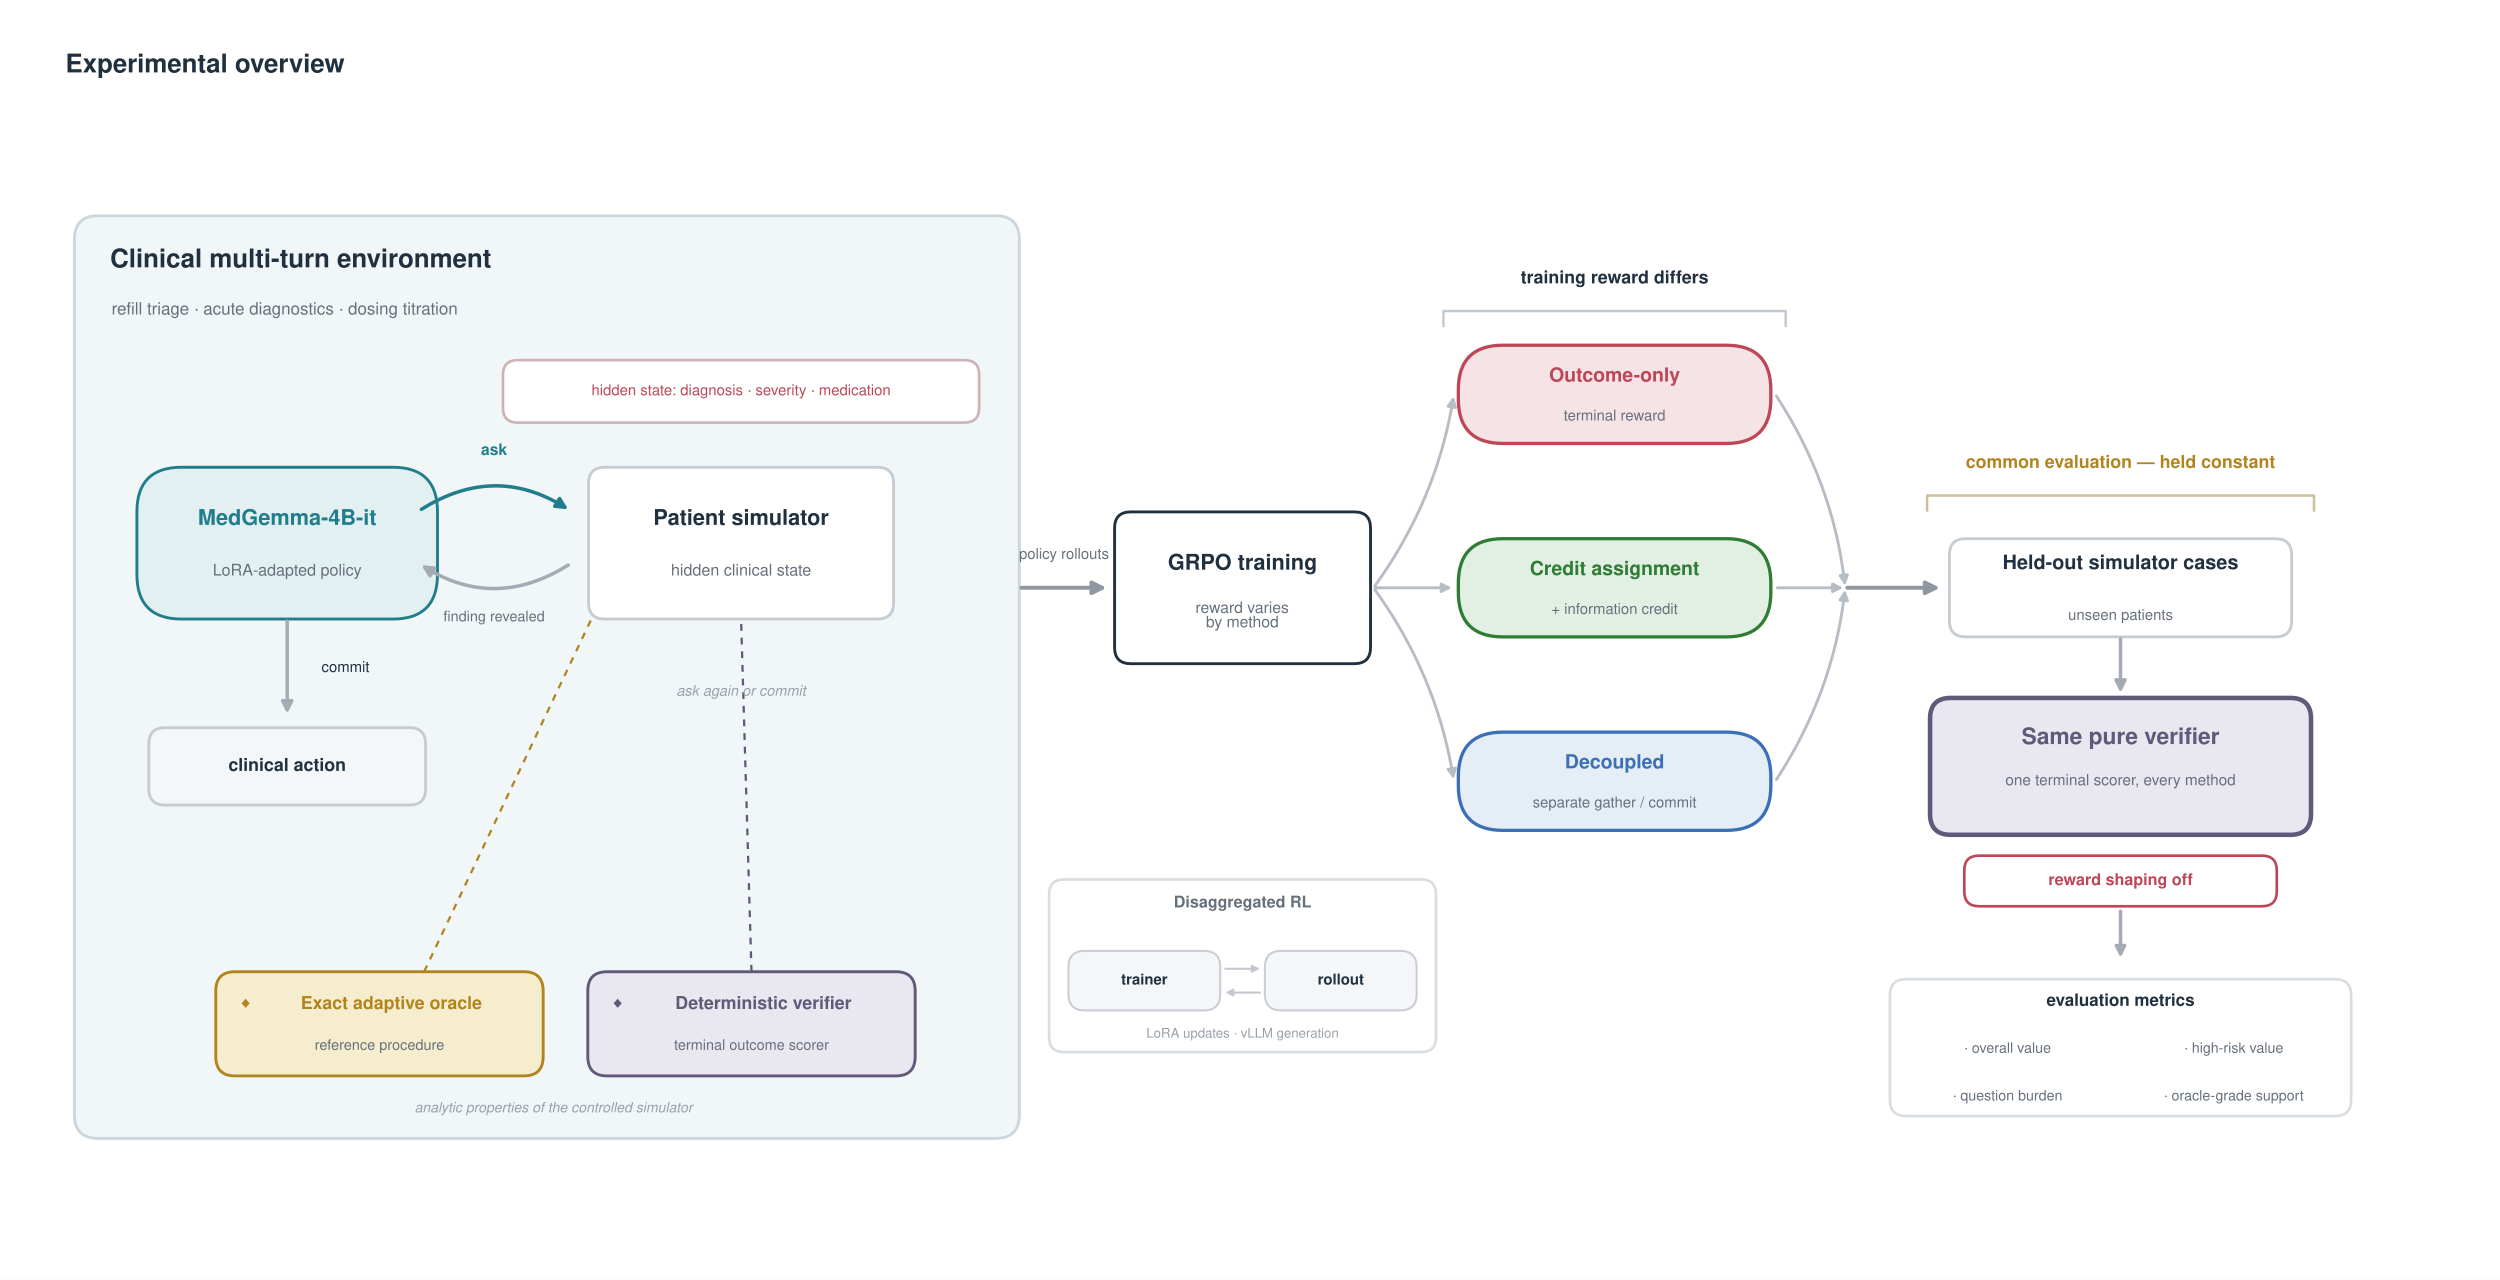
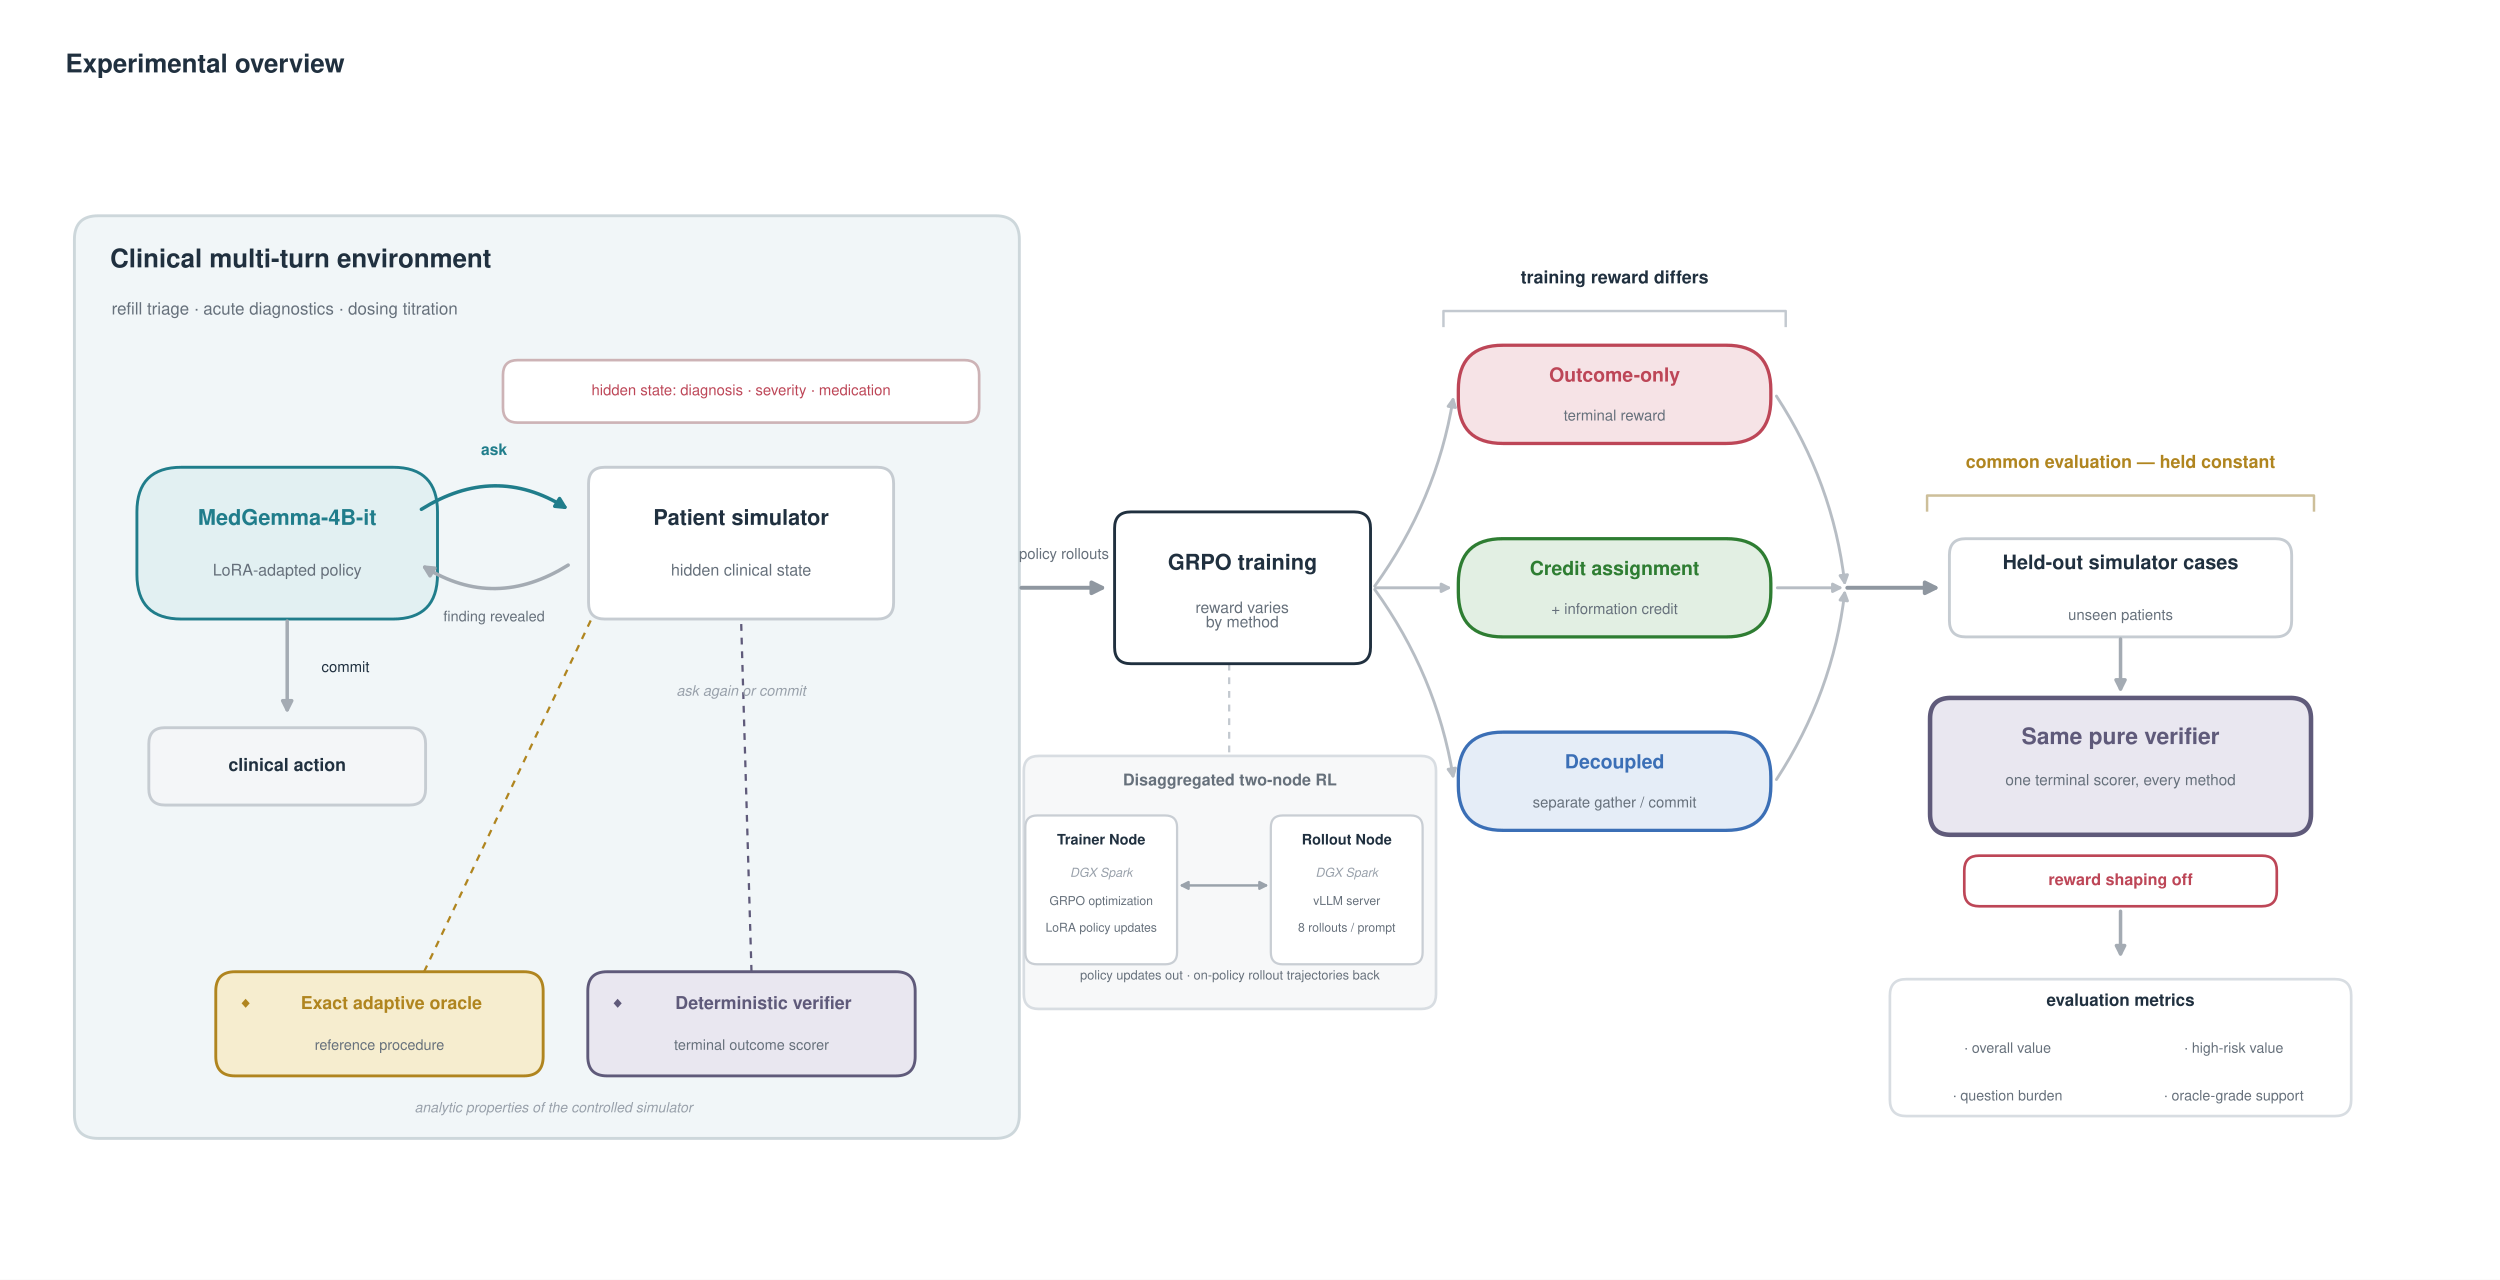
<svg xmlns="http://www.w3.org/2000/svg" width="1209.6pt" height="619.2pt" viewBox="0 0 1209.6 619.2" version="1.1">
  <defs>
    <style type="text/css">*{stroke-linejoin: round; stroke-linecap: butt}</style>
  </defs>
  <g id="figure_1">
    <g id="patch_1">
      <path d="M -0 619.2  L 1209.6 619.2  L 1209.6 -0  L -0 -0  z " style="fill: #ffffff" />
    </g>
    <g id="axes_1">
      <g id="patch_2">
-         <path d="M 47.52 550.8  L 481.68 550.8  Q 493.2 550.8 493.2 539.28  L 493.2 115.92  Q 493.2 104.4 481.68 104.4  L 47.52 104.4  Q 36 104.4 36 115.92  L 36 539.28  Q 36 550.8 47.52 550.8  z " clip-path="url(#pc1e012cd92)" style="fill: #f1f6f8; stroke: #cdd7db; stroke-width: 1.4; stroke-linejoin: miter" />
+         <path d="M 47.52 550.8  L 481.68 550.8  Q 493.2 550.8 493.2 539.28  L 493.2 115.92  Q 493.2 104.4 481.68 104.4  L 47.52 104.4  Q 36 104.4 36 115.92  L 36 539.28  Q 36 550.8 47.52 550.8  z " clip-path="url(#pa4eb80f493)" style="fill: #f1f6f8; stroke: #cdd7db; stroke-width: 1.4; stroke-linejoin: miter" />
      </g>
      <g id="line2d_1">
-         <path d="M 205.2 470.16  L 291.6 288  " clip-path="url(#pc1e012cd92)" style="fill: none; stroke-dasharray: 3.3,3.3; stroke-dashoffset: 0; stroke: #b0851f; stroke-width: 1.1" />
+         <path d="M 205.2 470.16  L 291.6 288  " clip-path="url(#pa4eb80f493)" style="fill: none; stroke-dasharray: 3.3,3.3; stroke-dashoffset: 0; stroke: #b0851f; stroke-width: 1.1" />
      </g>
      <g id="line2d_2">
-         <path d="M 363.6 470.16  L 358.56 299.52  " clip-path="url(#pc1e012cd92)" style="fill: none; stroke-dasharray: 3.3,3.3; stroke-dashoffset: 0; stroke: #5f5a7a; stroke-width: 1.1" />
+         <path d="M 363.6 470.16  L 358.56 299.52  " clip-path="url(#pa4eb80f493)" style="fill: none; stroke-dasharray: 3.3,3.3; stroke-dashoffset: 0; stroke: #5f5a7a; stroke-width: 1.1" />
+       </g>
+       <g id="line2d_3">
+         <path d="M 594.72 321.12  L 594.72 365.76  " clip-path="url(#pa4eb80f493)" style="fill: none; stroke-dasharray: 3.3,3.3; stroke-dashoffset: 0; stroke: #c3c9d0; stroke-width: 1.1" />
      </g>
      <g id="patch_3">
-         <path d="M 514.8 509.04  L 687.6 509.04  Q 694.8 509.04 694.8 501.84  L 694.8 432.72  Q 694.8 425.52 687.6 425.52  L 514.8 425.52  Q 507.6 425.52 507.6 432.72  L 507.6 501.84  Q 507.6 509.04 514.8 509.04  z " clip-path="url(#pc1e012cd92)" style="fill: #ffffff; stroke: #d8dde2; stroke-width: 1.3; stroke-linejoin: miter" />
-       </g>
-       <g id="line2d_3">
-         <path d="M 698.4 157.68  L 698.4 150.48  L 864 150.48  L 864 157.68  " clip-path="url(#pc1e012cd92)" style="fill: none; stroke: #c3c9d0; stroke-width: 1.2; stroke-linecap: square" />
+         <path d="M 502.56 488.16  L 687.6 488.16  Q 694.8 488.16 694.8 480.96  L 694.8 372.96  Q 694.8 365.76 687.6 365.76  L 502.56 365.76  Q 495.36 365.76 495.36 372.96  L 495.36 480.96  Q 495.36 488.16 502.56 488.16  z " clip-path="url(#pa4eb80f493)" style="fill: #f7f8f9; stroke: #d8dde2; stroke-width: 1.3; stroke-linejoin: miter" />
      </g>
      <g id="line2d_4">
-         <path d="M 932.4 246.96  L 932.4 239.76  L 1119.6 239.76  L 1119.6 246.96  " clip-path="url(#pc1e012cd92)" style="fill: none; stroke: #cdbf9a; stroke-width: 1.2; stroke-linecap: square" />
+         <path d="M 698.4 157.68  L 698.4 150.48  L 864 150.48  L 864 157.68  " clip-path="url(#pa4eb80f493)" style="fill: none; stroke: #c3c9d0; stroke-width: 1.2; stroke-linecap: square" />
+       </g>
+       <g id="line2d_5">
+         <path d="M 932.4 246.96  L 932.4 239.76  L 1119.6 239.76  L 1119.6 246.96  " clip-path="url(#pa4eb80f493)" style="fill: none; stroke: #cdbf9a; stroke-width: 1.2; stroke-linecap: square" />
      </g>
      <g id="patch_4">
-         <path d="M 250.56 204.48  L 466.56 204.48  Q 473.76 204.48 473.76 197.28  L 473.76 181.44  Q 473.76 174.24 466.56 174.24  L 250.56 174.24  Q 243.36 174.24 243.36 181.44  L 243.36 197.28  Q 243.36 204.48 250.56 204.48  z " clip-path="url(#pc1e012cd92)" style="fill: #ffffff; stroke: #cdb3b6; stroke-width: 1.3; stroke-linejoin: miter" />
+         <path d="M 250.56 204.48  L 466.56 204.48  Q 473.76 204.48 473.76 197.28  L 473.76 181.44  Q 473.76 174.24 466.56 174.24  L 250.56 174.24  Q 243.36 174.24 243.36 181.44  L 243.36 197.28  Q 243.36 204.48 250.56 204.48  z " clip-path="url(#pa4eb80f493)" style="fill: #ffffff; stroke: #cdb3b6; stroke-width: 1.3; stroke-linejoin: miter" />
      </g>
      <g id="patch_5">
-         <path d="M 922.32 540  L 1129.68 540  Q 1137.6 540 1137.6 532.08  L 1137.6 481.68  Q 1137.6 473.76 1129.68 473.76  L 922.32 473.76  Q 914.4 473.76 914.4 481.68  L 914.4 532.08  Q 914.4 540 922.32 540  z " clip-path="url(#pc1e012cd92)" style="fill: #ffffff; stroke: #d8dde2; stroke-width: 1.3; stroke-linejoin: miter" />
+         <path d="M 501.84 466.56  L 563.76 466.56  Q 569.52 466.56 569.52 460.8  L 569.52 400.32  Q 569.52 394.56 563.76 394.56  L 501.84 394.56  Q 496.08 394.56 496.08 400.32  L 496.08 460.8  Q 496.08 466.56 501.84 466.56  z " clip-path="url(#pa4eb80f493)" style="fill: #ffffff; stroke: #c9ced4; stroke-width: 1.1; stroke-linejoin: miter" />
      </g>
      <g id="patch_6">
-         <path d="M 87.84 299.52  L 190.08 299.52  Q 211.68 299.52 211.68 277.92  L 211.68 247.68  Q 211.68 226.08 190.08 226.08  L 87.84 226.08  Q 66.24 226.08 66.24 247.68  L 66.24 277.92  Q 66.24 299.52 87.84 299.52  z " clip-path="url(#pc1e012cd92)" style="fill: #e2f0f2; stroke: #207d8b; stroke-width: 1.4; stroke-linejoin: miter" />
+         <path d="M 620.64 466.56  L 682.56 466.56  Q 688.32 466.56 688.32 460.8  L 688.32 400.32  Q 688.32 394.56 682.56 394.56  L 620.64 394.56  Q 614.88 394.56 614.88 400.32  L 614.88 460.8  Q 614.88 466.56 620.64 466.56  z " clip-path="url(#pa4eb80f493)" style="fill: #ffffff; stroke: #c9ced4; stroke-width: 1.1; stroke-linejoin: miter" />
      </g>
      <g id="patch_7">
-         <path d="M 292.68 299.52  L 424.44 299.52  Q 432.36 299.52 432.36 291.6  L 432.36 234  Q 432.36 226.08 424.44 226.08  L 292.68 226.08  Q 284.76 226.08 284.76 234  L 284.76 291.6  Q 284.76 299.52 292.68 299.52  z " clip-path="url(#pc1e012cd92)" style="fill: #ffffff; stroke: #c6ccd2; stroke-width: 1.4; stroke-linejoin: miter" />
+         <path d="M 922.32 540  L 1129.68 540  Q 1137.6 540 1137.6 532.08  L 1137.6 481.68  Q 1137.6 473.76 1129.68 473.76  L 922.32 473.76  Q 914.4 473.76 914.4 481.68  L 914.4 532.08  Q 914.4 540 922.32 540  z " clip-path="url(#pa4eb80f493)" style="fill: #ffffff; stroke: #d8dde2; stroke-width: 1.3; stroke-linejoin: miter" />
      </g>
      <g id="patch_8">
-         <path d="M 79.92 389.52  L 198 389.52  Q 205.92 389.52 205.92 381.6  L 205.92 360  Q 205.92 352.08 198 352.08  L 79.92 352.08  Q 72 352.08 72 360  L 72 381.6  Q 72 389.52 79.92 389.52  z " clip-path="url(#pc1e012cd92)" style="fill: #f4f6f8; stroke: #c6ccd2; stroke-width: 1.4; stroke-linejoin: miter" />
+         <path d="M 87.84 299.52  L 190.08 299.52  Q 211.68 299.52 211.68 277.92  L 211.68 247.68  Q 211.68 226.08 190.08 226.08  L 87.84 226.08  Q 66.24 226.08 66.24 247.68  L 66.24 277.92  Q 66.24 299.52 87.84 299.52  z " clip-path="url(#pa4eb80f493)" style="fill: #e2f0f2; stroke: #207d8b; stroke-width: 1.4; stroke-linejoin: miter" />
      </g>
      <g id="patch_9">
-         <path d="M 547.2 321.12  L 655.2 321.12  Q 663.12 321.12 663.12 313.2  L 663.12 255.6  Q 663.12 247.68 655.2 247.68  L 547.2 247.68  Q 539.28 247.68 539.28 255.6  L 539.28 313.2  Q 539.28 321.12 547.2 321.12  z " clip-path="url(#pc1e012cd92)" style="fill: #ffffff; stroke: #20303f; stroke-width: 1.4; stroke-linejoin: miter" />
+         <path d="M 292.68 299.52  L 424.44 299.52  Q 432.36 299.52 432.36 291.6  L 432.36 234  Q 432.36 226.08 424.44 226.08  L 292.68 226.08  Q 284.76 226.08 284.76 234  L 284.76 291.6  Q 284.76 299.52 292.68 299.52  z " clip-path="url(#pa4eb80f493)" style="fill: #ffffff; stroke: #c6ccd2; stroke-width: 1.4; stroke-linejoin: miter" />
      </g>
      <g id="patch_10">
-         <path d="M 951.12 308.16  L 1100.88 308.16  Q 1108.8 308.16 1108.8 300.24  L 1108.8 268.56  Q 1108.8 260.64 1100.88 260.64  L 951.12 260.64  Q 943.2 260.64 943.2 268.56  L 943.2 300.24  Q 943.2 308.16 951.12 308.16  z " clip-path="url(#pc1e012cd92)" style="fill: #ffffff; stroke: #c6ccd2; stroke-width: 1.4; stroke-linejoin: miter" />
+         <path d="M 79.92 389.52  L 198 389.52  Q 205.92 389.52 205.92 381.6  L 205.92 360  Q 205.92 352.08 198 352.08  L 79.92 352.08  Q 72 352.08 72 360  L 72 381.6  Q 72 389.52 79.92 389.52  z " clip-path="url(#pa4eb80f493)" style="fill: #f4f6f8; stroke: #c6ccd2; stroke-width: 1.4; stroke-linejoin: miter" />
      </g>
      <g id="patch_11">
-         <path d="M 524.88 488.88  L 582.48 488.88  Q 590.4 488.88 590.4 480.96  L 590.4 468  Q 590.4 460.08 582.48 460.08  L 524.88 460.08  Q 516.96 460.08 516.96 468  L 516.96 480.96  Q 516.96 488.88 524.88 488.88  z " clip-path="url(#pc1e012cd92)" style="fill: #f4f6f8; stroke: #c9ced4; stroke-linejoin: miter" />
+         <path d="M 547.2 321.12  L 655.2 321.12  Q 663.12 321.12 663.12 313.2  L 663.12 255.6  Q 663.12 247.68 655.2 247.68  L 547.2 247.68  Q 539.28 247.68 539.28 255.6  L 539.28 313.2  Q 539.28 321.12 547.2 321.12  z " clip-path="url(#pa4eb80f493)" style="fill: #ffffff; stroke: #20303f; stroke-width: 1.4; stroke-linejoin: miter" />
      </g>
      <g id="patch_12">
-         <path d="M 619.92 488.88  L 677.52 488.88  Q 685.44 488.88 685.44 480.96  L 685.44 468  Q 685.44 460.08 677.52 460.08  L 619.92 460.08  Q 612 460.08 612 468  L 612 480.96  Q 612 488.88 619.92 488.88  z " clip-path="url(#pc1e012cd92)" style="fill: #f4f6f8; stroke: #c9ced4; stroke-linejoin: miter" />
+         <path d="M 951.12 308.16  L 1100.88 308.16  Q 1108.8 308.16 1108.8 300.24  L 1108.8 268.56  Q 1108.8 260.64 1100.88 260.64  L 951.12 260.64  Q 943.2 260.64 943.2 268.56  L 943.2 300.24  Q 943.2 308.16 951.12 308.16  z " clip-path="url(#pa4eb80f493)" style="fill: #ffffff; stroke: #c6ccd2; stroke-width: 1.4; stroke-linejoin: miter" />
      </g>
      <g id="patch_13">
-         <path d="M 113.76 520.56  L 253.44 520.56  Q 262.8 520.56 262.8 511.2  L 262.8 479.52  Q 262.8 470.16 253.44 470.16  L 113.76 470.16  Q 104.4 470.16 104.4 479.52  L 104.4 511.2  Q 104.4 520.56 113.76 520.56  z " clip-path="url(#pc1e012cd92)" style="fill: #f6edcf; stroke: #b0851f; stroke-width: 1.4; stroke-linejoin: miter" />
+         <path d="M 113.76 520.56  L 253.44 520.56  Q 262.8 520.56 262.8 511.2  L 262.8 479.52  Q 262.8 470.16 253.44 470.16  L 113.76 470.16  Q 104.4 470.16 104.4 479.52  L 104.4 511.2  Q 104.4 520.56 113.76 520.56  z " clip-path="url(#pa4eb80f493)" style="fill: #f6edcf; stroke: #b0851f; stroke-width: 1.4; stroke-linejoin: miter" />
      </g>
      <g id="patch_14">
-         <path d="M 293.76 520.56  L 433.44 520.56  Q 442.8 520.56 442.8 511.2  L 442.8 479.52  Q 442.8 470.16 433.44 470.16  L 293.76 470.16  Q 284.4 470.16 284.4 479.52  L 284.4 511.2  Q 284.4 520.56 293.76 520.56  z " clip-path="url(#pc1e012cd92)" style="fill: #e9e7f0; stroke: #5f5a7a; stroke-width: 1.4; stroke-linejoin: miter" />
+         <path d="M 293.76 520.56  L 433.44 520.56  Q 442.8 520.56 442.8 511.2  L 442.8 479.52  Q 442.8 470.16 433.44 470.16  L 293.76 470.16  Q 284.4 470.16 284.4 479.52  L 284.4 511.2  Q 284.4 520.56 293.76 520.56  z " clip-path="url(#pa4eb80f493)" style="fill: #e9e7f0; stroke: #5f5a7a; stroke-width: 1.4; stroke-linejoin: miter" />
      </g>
      <g id="patch_15">
-         <path d="M 727.2 214.56  L 835.2 214.56  Q 856.8 214.56 856.8 192.96  L 856.8 188.64  Q 856.8 167.04 835.2 167.04  L 727.2 167.04  Q 705.6 167.04 705.6 188.64  L 705.6 192.96  Q 705.6 214.56 727.2 214.56  z " clip-path="url(#pc1e012cd92)" style="fill: #f6e3e6; stroke: #bd4657; stroke-width: 1.6; stroke-linejoin: miter" />
+         <path d="M 727.2 214.56  L 835.2 214.56  Q 856.8 214.56 856.8 192.96  L 856.8 188.64  Q 856.8 167.04 835.2 167.04  L 727.2 167.04  Q 705.6 167.04 705.6 188.64  L 705.6 192.96  Q 705.6 214.56 727.2 214.56  z " clip-path="url(#pa4eb80f493)" style="fill: #f6e3e6; stroke: #bd4657; stroke-width: 1.6; stroke-linejoin: miter" />
      </g>
      <g id="patch_16">
-         <path d="M 727.2 308.16  L 835.2 308.16  Q 856.8 308.16 856.8 286.56  L 856.8 282.24  Q 856.8 260.64 835.2 260.64  L 727.2 260.64  Q 705.6 260.64 705.6 282.24  L 705.6 286.56  Q 705.6 308.16 727.2 308.16  z " clip-path="url(#pc1e012cd92)" style="fill: #e2efe3; stroke: #2e7d32; stroke-width: 1.6; stroke-linejoin: miter" />
+         <path d="M 727.2 308.16  L 835.2 308.16  Q 856.8 308.16 856.8 286.56  L 856.8 282.24  Q 856.8 260.64 835.2 260.64  L 727.2 260.64  Q 705.6 260.64 705.6 282.24  L 705.6 286.56  Q 705.6 308.16 727.2 308.16  z " clip-path="url(#pa4eb80f493)" style="fill: #e2efe3; stroke: #2e7d32; stroke-width: 1.6; stroke-linejoin: miter" />
      </g>
      <g id="patch_17">
-         <path d="M 727.2 401.76  L 835.2 401.76  Q 856.8 401.76 856.8 380.16  L 856.8 375.84  Q 856.8 354.24 835.2 354.24  L 727.2 354.24  Q 705.6 354.24 705.6 375.84  L 705.6 380.16  Q 705.6 401.76 727.2 401.76  z " clip-path="url(#pc1e012cd92)" style="fill: #e5edf7; stroke: #3b6fb6; stroke-width: 1.6; stroke-linejoin: miter" />
+         <path d="M 727.2 401.76  L 835.2 401.76  Q 856.8 401.76 856.8 380.16  L 856.8 375.84  Q 856.8 354.24 835.2 354.24  L 727.2 354.24  Q 705.6 354.24 705.6 375.84  L 705.6 380.16  Q 705.6 401.76 727.2 401.76  z " clip-path="url(#pa4eb80f493)" style="fill: #e5edf7; stroke: #3b6fb6; stroke-width: 1.6; stroke-linejoin: miter" />
      </g>
      <g id="patch_18">
-         <path d="M 943.92 403.92  L 1108.08 403.92  Q 1118.16 403.92 1118.16 393.84  L 1118.16 347.76  Q 1118.16 337.68 1108.08 337.68  L 943.92 337.68  Q 933.84 337.68 933.84 347.76  L 933.84 393.84  Q 933.84 403.92 943.92 403.92  z " clip-path="url(#pc1e012cd92)" style="fill: #e9e7f0; stroke: #5f5a7a; stroke-width: 2.2; stroke-linejoin: miter" />
+         <path d="M 943.92 403.92  L 1108.08 403.92  Q 1118.16 403.92 1118.16 393.84  L 1118.16 347.76  Q 1118.16 337.68 1108.08 337.68  L 943.92 337.68  Q 933.84 337.68 933.84 347.76  L 933.84 393.84  Q 933.84 403.92 943.92 403.92  z " clip-path="url(#pa4eb80f493)" style="fill: #e9e7f0; stroke: #5f5a7a; stroke-width: 2.2; stroke-linejoin: miter" />
      </g>
      <g id="patch_19">
-         <path d="M 957.6 438.48  L 1094.4 438.48  Q 1101.6 438.48 1101.6 431.28  L 1101.6 421.2  Q 1101.6 414 1094.4 414  L 957.6 414  Q 950.4 414 950.4 421.2  L 950.4 431.28  Q 950.4 438.48 957.6 438.48  z " clip-path="url(#pc1e012cd92)" style="fill: #ffffff; stroke: #bd4657; stroke-width: 1.3; stroke-linejoin: miter" />
+         <path d="M 957.6 438.48  L 1094.4 438.48  Q 1101.6 438.48 1101.6 431.28  L 1101.6 421.2  Q 1101.6 414 1094.4 414  L 957.6 414  Q 950.4 414 950.4 421.2  L 950.4 431.28  Q 950.4 438.48 957.6 438.48  z " clip-path="url(#pa4eb80f493)" style="fill: #ffffff; stroke: #bd4657; stroke-width: 1.3; stroke-linejoin: miter" />
      </g>
      <g id="text_1">
        <text style="font-weight: 700; font-size: 12.5px; font-family: 'Nimbus Sans', 'Helvetica', 'Arial', 'DejaVu Sans', sans-serif; text-anchor: start; fill: #20303f" x="31.68" y="35.033" transform="rotate(-0 31.68 35.03328)">Experimental overview</text>
      </g>
      <g id="text_2">
        <text style="font-weight: 700; font-size: 12.5px; font-family: 'Nimbus Sans', 'Helvetica', 'Arial', 'DejaVu Sans', sans-serif; text-anchor: start; fill: #20303f" x="53.28" y="129.353" transform="rotate(-0 53.28 129.3533)">Clinical multi-turn environment</text>
      </g>
      <g id="text_3">
        <text style="font-size: 8.2px; font-family: 'Nimbus Sans', 'Helvetica', 'Arial', 'DejaVu Sans', sans-serif; text-anchor: start; fill: #66707b" x="54" y="152.163" transform="rotate(-0 54 152.1627)">refill triage · acute diagnostics · dosing titration</text>
      </g>
      <g id="text_4">
        <text style="font-size: 7.2px; font-family: 'Nimbus Sans', 'Helvetica', 'Arial', 'DejaVu Sans', sans-serif; text-anchor: middle; fill: #bd4657" x="358.56" y="191.2" transform="rotate(-0 358.56 191.1999)">hidden state:  diagnosis · severity · medication</text>
      </g>
      <g id="text_5">
        <text style="font-weight: 700; font-size: 10.5px; font-family: 'Nimbus Sans', 'Helvetica', 'Arial', 'DejaVu Sans', sans-serif; text-anchor: middle; fill: #207d8b" x="138.96" y="253.963" transform="rotate(-0 138.96 253.9632)">MedGemma-4B-it</text>
      </g>
      <g id="text_6">
        <text style="font-size: 7.8px; font-family: 'Nimbus Sans', 'Helvetica', 'Arial', 'DejaVu Sans', sans-serif; text-anchor: middle; fill: #66707b" x="138.96" y="278.473" transform="rotate(-0 138.96 278.4733)">LoRA-adapted policy</text>
      </g>
      <g id="text_7">
        <text style="font-weight: 700; font-size: 10.5px; font-family: 'Nimbus Sans', 'Helvetica', 'Arial', 'DejaVu Sans', sans-serif; text-anchor: middle; fill: #20303f" x="358.56" y="253.963" transform="rotate(-0 358.56 253.9632)">Patient simulator</text>
      </g>
      <g id="text_8">
        <text style="font-size: 7.8px; font-family: 'Nimbus Sans', 'Helvetica', 'Arial', 'DejaVu Sans', sans-serif; text-anchor: middle; fill: #66707b" x="358.56" y="278.473" transform="rotate(-0 358.56 278.4733)">hidden clinical state</text>
      </g>
      <g id="patch_20">
-         <path d="M 203.886 246.425  Q 239.401 224.224 273.304 245.418  " clip-path="url(#pc1e012cd92)" style="fill: none; stroke: #207d8b; stroke-width: 1.7; stroke-linecap: round" />
-         <path d="M 270.739 241.22  L 273.304 245.418  L 268.407 244.951  z " clip-path="url(#pc1e012cd92)" style="fill: #207d8b; stroke: #207d8b; stroke-width: 1.7; stroke-linecap: round" />
+         <path d="M 203.886 246.425  Q 239.401 224.224 273.304 245.418  " clip-path="url(#pa4eb80f493)" style="fill: none; stroke: #207d8b; stroke-width: 1.7; stroke-linecap: round" />
+         <path d="M 270.739 241.22  L 273.304 245.418  L 268.407 244.951  z " clip-path="url(#pa4eb80f493)" style="fill: #207d8b; stroke: #207d8b; stroke-width: 1.7; stroke-linecap: round" />
      </g>
      <g id="text_9">
        <text style="font-weight: 700; font-size: 7.6px; font-family: 'Nimbus Sans', 'Helvetica', 'Arial', 'DejaVu Sans', sans-serif; text-anchor: middle; fill: #207d8b" x="239.04" y="220.102" transform="rotate(-0 239.04 220.1022)">ask</text>
      </g>
      <g id="patch_21">
-         <path d="M 274.914 273.415  Q 239.399 295.616 205.496 274.422  " clip-path="url(#pc1e012cd92)" style="fill: none; stroke: #a4abb3; stroke-width: 1.7; stroke-linecap: round" />
-         <path d="M 208.061 278.62  L 205.496 274.422  L 210.393 274.889  z " clip-path="url(#pc1e012cd92)" style="fill: #a4abb3; stroke: #a4abb3; stroke-width: 1.7; stroke-linecap: round" />
+         <path d="M 274.914 273.415  Q 239.399 295.616 205.496 274.422  " clip-path="url(#pa4eb80f493)" style="fill: none; stroke: #a4abb3; stroke-width: 1.7; stroke-linecap: round" />
+         <path d="M 208.061 278.62  L 205.496 274.422  L 210.393 274.889  z " clip-path="url(#pa4eb80f493)" style="fill: #a4abb3; stroke: #a4abb3; stroke-width: 1.7; stroke-linecap: round" />
      </g>
      <g id="text_10">
        <text style="font-size: 7px; font-family: 'Nimbus Sans', 'Helvetica', 'Arial', 'DejaVu Sans', sans-serif; text-anchor: middle; fill: #66707b" x="239.04" y="300.599" transform="rotate(-0 239.04 300.5992)">finding revealed</text>
      </g>
      <g id="patch_22">
-         <path d="M 138.96 300.523  Q 138.96 322.922 138.96 343.421  " clip-path="url(#pc1e012cd92)" style="fill: none; stroke: #a4abb3; stroke-width: 1.7; stroke-linecap: round" />
-         <path d="M 141.16 339.021  L 138.96 343.421  L 136.76 339.021  z " clip-path="url(#pc1e012cd92)" style="fill: #a4abb3; stroke: #a4abb3; stroke-width: 1.7; stroke-linecap: round" />
+         <path d="M 138.96 300.523  Q 138.96 322.922 138.96 343.421  " clip-path="url(#pa4eb80f493)" style="fill: none; stroke: #a4abb3; stroke-width: 1.7; stroke-linecap: round" />
+         <path d="M 141.16 339.021  L 138.96 343.421  L 136.76 339.021  z " clip-path="url(#pa4eb80f493)" style="fill: #a4abb3; stroke: #a4abb3; stroke-width: 1.7; stroke-linecap: round" />
      </g>
      <g id="text_11">
        <text style="font-size: 7.2px; font-family: 'Nimbus Sans', 'Helvetica', 'Arial', 'DejaVu Sans', sans-serif; text-anchor: start; fill: #20303f" x="155.52" y="325.12" transform="rotate(-0 155.52 325.1199)">commit</text>
      </g>
      <g id="text_12">
        <text style="font-weight: 700; font-size: 8.6px; font-family: 'Nimbus Sans', 'Helvetica', 'Arial', 'DejaVu Sans', sans-serif; text-anchor: middle; fill: #20303f" x="138.96" y="372.998" transform="rotate(-0 138.96 372.9977)">clinical action</text>
      </g>
      <g id="text_13">
        <text style="font-style: italic; font-size: 7px; font-family: 'Nimbus Sans', 'Helvetica', 'Arial', 'DejaVu Sans', sans-serif; text-anchor: middle; fill: #98a0aa" x="358.56" y="336.589" transform="rotate(-0 358.56 336.5888)">ask again  or  commit</text>
      </g>
      <g id="text_14">
        <text style="font-size: 7.5px; font-family: 'Nimbus Sans', 'Helvetica', 'Arial', 'DejaVu Sans', sans-serif; text-anchor: middle; fill: #b0851f" x="118.8" y="487.917" transform="rotate(-0 118.8 487.9166)">◆</text>
      </g>
      <g id="text_15">
        <text style="font-weight: 700; font-size: 8.6px; font-family: 'Nimbus Sans', 'Helvetica', 'Arial', 'DejaVu Sans', sans-serif; text-anchor: middle; fill: #b0851f" x="189.36" y="488.198" transform="rotate(-0 189.36 488.1977)">Exact adaptive oracle</text>
      </g>
      <g id="text_16">
        <text style="font-size: 7px; font-family: 'Nimbus Sans', 'Helvetica', 'Arial', 'DejaVu Sans', sans-serif; text-anchor: middle; fill: #66707b" x="183.6" y="507.959" transform="rotate(-0 183.6 507.9592)">reference procedure</text>
      </g>
      <g id="text_17">
        <text style="font-size: 7.5px; font-family: 'Nimbus Sans', 'Helvetica', 'Arial', 'DejaVu Sans', sans-serif; text-anchor: middle; fill: #5f5a7a" x="298.8" y="487.917" transform="rotate(-0 298.8 487.9166)">◆</text>
      </g>
      <g id="text_18">
        <text style="font-weight: 700; font-size: 8.6px; font-family: 'Nimbus Sans', 'Helvetica', 'Arial', 'DejaVu Sans', sans-serif; text-anchor: middle; fill: #5f5a7a" x="369.36" y="488.198" transform="rotate(-0 369.36 488.1977)">Deterministic verifier</text>
      </g>
      <g id="text_19">
        <text style="font-size: 7px; font-family: 'Nimbus Sans', 'Helvetica', 'Arial', 'DejaVu Sans', sans-serif; text-anchor: middle; fill: #66707b" x="363.6" y="507.949" transform="rotate(-0 363.6 507.9488)">terminal outcome scorer</text>
      </g>
      <g id="text_20">
        <text style="font-style: italic; font-size: 6.8px; font-family: 'Nimbus Sans', 'Helvetica', 'Arial', 'DejaVu Sans', sans-serif; text-anchor: middle; fill: #98a0aa" x="267.84" y="538.148" transform="rotate(-0 267.84 538.1478)">analytic properties of the controlled simulator</text>
      </g>
      <g id="patch_23">
-         <path d="M 494.199 284.4  Q 514.799 284.4 533.274 284.4  " clip-path="url(#pc1e012cd92)" style="fill: none; stroke: #8f97a0; stroke-width: 1.9; stroke-linecap: round" />
-         <path d="M 528.074 281.8  L 533.274 284.4  L 528.074 287  z " clip-path="url(#pc1e012cd92)" style="fill: #8f97a0; stroke: #8f97a0; stroke-width: 1.9; stroke-linecap: round" />
+         <path d="M 494.199 284.4  Q 514.799 284.4 533.274 284.4  " clip-path="url(#pa4eb80f493)" style="fill: none; stroke: #8f97a0; stroke-width: 1.9; stroke-linecap: round" />
+         <path d="M 528.074 281.8  L 533.274 284.4  L 528.074 287  z " clip-path="url(#pa4eb80f493)" style="fill: #8f97a0; stroke: #8f97a0; stroke-width: 1.9; stroke-linecap: round" />
      </g>
      <g id="text_21">
        <text style="font-size: 7.2px; font-family: 'Nimbus Sans', 'Helvetica', 'Arial', 'DejaVu Sans', sans-serif; text-anchor: middle; fill: #66707b" x="514.8" y="270.4" transform="rotate(-0 514.8 270.3999)">policy rollouts</text>
      </g>
      <g id="text_22">
        <text style="font-weight: 700; font-size: 10.5px; font-family: 'Nimbus Sans', 'Helvetica', 'Arial', 'DejaVu Sans', sans-serif; text-anchor: middle; fill: #20303f" x="601.2" y="275.626" transform="rotate(-0 601.2 275.6256)">GRPO training</text>
      </g>
      <g id="text_23">
        <text style="font-size: 7.6px; font-family: 'Nimbus Sans', 'Helvetica', 'Arial', 'DejaVu Sans', sans-serif; fill: #66707b" transform="translate(578.3976 296.562)">reward varies</text>
        <text style="font-size: 7.6px; font-family: 'Nimbus Sans', 'Helvetica', 'Arial', 'DejaVu Sans', sans-serif; fill: #66707b" transform="translate(583.4593 303.4824)">by method</text>
      </g>
      <g id="patch_24">
-         <path d="M 665.148 283.589  Q 695.019 242.175 703.027 193.33  " clip-path="url(#pc1e012cd92)" style="fill: none; stroke: #b7bdc4; stroke-width: 1.4; stroke-linecap: round" />
-         <path d="M 700.669 196.591  L 703.027 193.33  L 704.221 197.174  z " clip-path="url(#pc1e012cd92)" style="fill: #b7bdc4; stroke: #b7bdc4; stroke-width: 1.4; stroke-linecap: round" />
+         <path d="M 665.148 283.589  Q 695.019 242.175 703.027 193.33  " clip-path="url(#pa4eb80f493)" style="fill: none; stroke: #b7bdc4; stroke-width: 1.4; stroke-linecap: round" />
+         <path d="M 700.669 196.591  L 703.027 193.33  L 704.221 197.174  z " clip-path="url(#pa4eb80f493)" style="fill: #b7bdc4; stroke: #b7bdc4; stroke-width: 1.4; stroke-linecap: round" />
      </g>
      <g id="text_24">
        <text style="font-weight: 700; font-size: 9.4px; font-family: 'Nimbus Sans', 'Helvetica', 'Arial', 'DejaVu Sans', sans-serif; text-anchor: middle; fill: #bd4657" x="781.2" y="184.613" transform="rotate(-0 781.2 184.6128)">Outcome-only</text>
      </g>
      <g id="text_25">
        <text style="font-size: 7.2px; font-family: 'Nimbus Sans', 'Helvetica', 'Arial', 'DejaVu Sans', sans-serif; text-anchor: middle; fill: #66707b" x="781.2" y="203.44" transform="rotate(-0 781.2 203.4399)">terminal reward</text>
      </g>
      <g id="patch_25">
-         <path d="M 665.561 284.4  Q 683.999 284.4 700.871 284.4  " clip-path="url(#pc1e012cd92)" style="fill: none; stroke: #b7bdc4; stroke-width: 1.4; stroke-linecap: round" />
-         <path d="M 697.271 282.6  L 700.871 284.4  L 697.271 286.2  z " clip-path="url(#pc1e012cd92)" style="fill: #b7bdc4; stroke: #b7bdc4; stroke-width: 1.4; stroke-linecap: round" />
+         <path d="M 665.561 284.4  Q 683.999 284.4 700.871 284.4  " clip-path="url(#pa4eb80f493)" style="fill: none; stroke: #b7bdc4; stroke-width: 1.4; stroke-linecap: round" />
+         <path d="M 697.271 282.6  L 700.871 284.4  L 697.271 286.2  z " clip-path="url(#pa4eb80f493)" style="fill: #b7bdc4; stroke: #b7bdc4; stroke-width: 1.4; stroke-linecap: round" />
      </g>
      <g id="text_26">
        <text style="font-weight: 700; font-size: 9.4px; font-family: 'Nimbus Sans', 'Helvetica', 'Arial', 'DejaVu Sans', sans-serif; text-anchor: middle; fill: #2e7d32" x="781.2" y="278.218" transform="rotate(-0 781.2 278.218)">Credit assignment</text>
      </g>
      <g id="text_27">
        <text style="font-size: 7.2px; font-family: 'Nimbus Sans', 'Helvetica', 'Arial', 'DejaVu Sans', sans-serif; text-anchor: middle; fill: #66707b" x="781.2" y="297.04" transform="rotate(-0 781.2 297.0399)">+ information credit</text>
      </g>
      <g id="patch_26">
-         <path d="M 665.148 285.211  Q 695.019 326.625 703.027 375.47  " clip-path="url(#pc1e012cd92)" style="fill: none; stroke: #b7bdc4; stroke-width: 1.4; stroke-linecap: round" />
-         <path d="M 704.221 371.626  L 703.027 375.47  L 700.669 372.209  z " clip-path="url(#pc1e012cd92)" style="fill: #b7bdc4; stroke: #b7bdc4; stroke-width: 1.4; stroke-linecap: round" />
+         <path d="M 665.148 285.211  Q 695.019 326.625 703.027 375.47  " clip-path="url(#pa4eb80f493)" style="fill: none; stroke: #b7bdc4; stroke-width: 1.4; stroke-linecap: round" />
+         <path d="M 704.221 371.626  L 703.027 375.47  L 700.669 372.209  z " clip-path="url(#pa4eb80f493)" style="fill: #b7bdc4; stroke: #b7bdc4; stroke-width: 1.4; stroke-linecap: round" />
      </g>
      <g id="text_28">
        <text style="font-weight: 700; font-size: 9.4px; font-family: 'Nimbus Sans', 'Helvetica', 'Arial', 'DejaVu Sans', sans-serif; text-anchor: middle; fill: #3b6fb6" x="781.2" y="371.762" transform="rotate(-0 781.2 371.7621)">Decoupled</text>
      </g>
      <g id="text_29">
        <text style="font-size: 7.2px; font-family: 'Nimbus Sans', 'Helvetica', 'Arial', 'DejaVu Sans', sans-serif; text-anchor: middle; fill: #66707b" x="781.2" y="390.64" transform="rotate(-0 781.2 390.6399)">separate gather / commit</text>
      </g>
      <g id="text_30">
        <text style="font-weight: 700; font-size: 8.6px; font-family: 'Nimbus Sans', 'Helvetica', 'Arial', 'DejaVu Sans', sans-serif; text-anchor: middle; fill: #20303f" x="781.2" y="137.085" transform="rotate(-0 781.2 137.0855)">training reward differs</text>
      </g>
      <g id="patch_27">
-         <path d="M 859.509 191.638  Q 886.895 233.62 892.506 281.853  " clip-path="url(#pc1e012cd92)" style="fill: none; stroke: #b7bdc4; stroke-width: 1.4; stroke-linecap: round" />
-         <path d="M 893.878 278.069  L 892.506 281.853  L 890.302 278.485  z " clip-path="url(#pc1e012cd92)" style="fill: #b7bdc4; stroke: #b7bdc4; stroke-width: 1.4; stroke-linecap: round" />
+         <path d="M 859.509 191.638  Q 886.895 233.62 892.506 281.853  " clip-path="url(#pa4eb80f493)" style="fill: none; stroke: #b7bdc4; stroke-width: 1.4; stroke-linecap: round" />
+         <path d="M 893.878 278.069  L 892.506 281.853  L 890.302 278.485  z " clip-path="url(#pa4eb80f493)" style="fill: #b7bdc4; stroke: #b7bdc4; stroke-width: 1.4; stroke-linecap: round" />
      </g>
      <g id="patch_28">
-         <path d="M 859.964 284.4  Q 875.883 284.4 890.237 284.4  " clip-path="url(#pc1e012cd92)" style="fill: none; stroke: #b7bdc4; stroke-width: 1.4; stroke-linecap: round" />
-         <path d="M 886.637 282.6  L 890.237 284.4  L 886.637 286.2  z " clip-path="url(#pc1e012cd92)" style="fill: #b7bdc4; stroke: #b7bdc4; stroke-width: 1.4; stroke-linecap: round" />
+         <path d="M 859.964 284.4  Q 875.883 284.4 890.237 284.4  " clip-path="url(#pa4eb80f493)" style="fill: none; stroke: #b7bdc4; stroke-width: 1.4; stroke-linecap: round" />
+         <path d="M 886.637 282.6  L 890.237 284.4  L 886.637 286.2  z " clip-path="url(#pa4eb80f493)" style="fill: #b7bdc4; stroke: #b7bdc4; stroke-width: 1.4; stroke-linecap: round" />
      </g>
      <g id="patch_29">
-         <path d="M 859.509 377.162  Q 886.895 335.18 892.506 286.947  " clip-path="url(#pc1e012cd92)" style="fill: none; stroke: #b7bdc4; stroke-width: 1.4; stroke-linecap: round" />
-         <path d="M 890.302 290.315  L 892.506 286.947  L 893.878 290.731  z " clip-path="url(#pc1e012cd92)" style="fill: #b7bdc4; stroke: #b7bdc4; stroke-width: 1.4; stroke-linecap: round" />
+         <path d="M 859.509 377.162  Q 886.895 335.18 892.506 286.947  " clip-path="url(#pa4eb80f493)" style="fill: none; stroke: #b7bdc4; stroke-width: 1.4; stroke-linecap: round" />
+         <path d="M 890.302 290.315  L 892.506 286.947  L 893.878 290.731  z " clip-path="url(#pa4eb80f493)" style="fill: #b7bdc4; stroke: #b7bdc4; stroke-width: 1.4; stroke-linecap: round" />
      </g>
      <g id="patch_30">
-         <path d="M 893.803 284.4  Q 916.202 284.4 936.478 284.4  " clip-path="url(#pc1e012cd92)" style="fill: none; stroke: #8f97a0; stroke-width: 1.9; stroke-linecap: round" />
-         <path d="M 931.278 281.8  L 936.478 284.4  L 931.278 287  z " clip-path="url(#pc1e012cd92)" style="fill: #8f97a0; stroke: #8f97a0; stroke-width: 1.9; stroke-linecap: round" />
+         <path d="M 893.803 284.4  Q 916.202 284.4 936.478 284.4  " clip-path="url(#pa4eb80f493)" style="fill: none; stroke: #8f97a0; stroke-width: 1.9; stroke-linecap: round" />
+         <path d="M 931.278 281.8  L 936.478 284.4  L 931.278 287  z " clip-path="url(#pa4eb80f493)" style="fill: #8f97a0; stroke: #8f97a0; stroke-width: 1.9; stroke-linecap: round" />
      </g>
      <g id="text_31">
        <text style="font-weight: 700; font-size: 9.6px; font-family: 'Nimbus Sans', 'Helvetica', 'Arial', 'DejaVu Sans', sans-serif; text-anchor: middle; fill: #20303f" x="1026" y="275.333" transform="rotate(-0 1026 275.3333)">Held-out simulator cases</text>
      </g>
      <g id="text_32">
        <text style="font-size: 7.2px; font-family: 'Nimbus Sans', 'Helvetica', 'Arial', 'DejaVu Sans', sans-serif; text-anchor: middle; fill: #66707b" x="1026" y="299.92" transform="rotate(-0 1026 299.9199)">unseen patients</text>
      </g>
      <g id="patch_31">
-         <path d="M 1026 309.157  Q 1026 322.198 1026 333.338  " clip-path="url(#pc1e012cd92)" style="fill: none; stroke: #a4abb3; stroke-width: 1.7; stroke-linecap: round" />
-         <path d="M 1028.2 328.938  L 1026 333.338  L 1023.8 328.938  z " clip-path="url(#pc1e012cd92)" style="fill: #a4abb3; stroke: #a4abb3; stroke-width: 1.7; stroke-linecap: round" />
+         <path d="M 1026 309.157  Q 1026 322.198 1026 333.338  " clip-path="url(#pa4eb80f493)" style="fill: none; stroke: #a4abb3; stroke-width: 1.7; stroke-linecap: round" />
+         <path d="M 1028.2 328.938  L 1026 333.338  L 1023.8 328.938  z " clip-path="url(#pa4eb80f493)" style="fill: #a4abb3; stroke: #a4abb3; stroke-width: 1.7; stroke-linecap: round" />
      </g>
      <g id="text_33">
        <text style="font-weight: 700; font-size: 11px; font-family: 'Nimbus Sans', 'Helvetica', 'Arial', 'DejaVu Sans', sans-serif; text-anchor: middle; fill: #5f5a7a" x="1026" y="359.996" transform="rotate(-0 1026 359.9963)">Same pure verifier</text>
      </g>
      <g id="text_34">
        <text style="font-size: 7.4px; font-family: 'Nimbus Sans', 'Helvetica', 'Arial', 'DejaVu Sans', sans-serif; text-anchor: middle; fill: #66707b" x="1026" y="379.891" transform="rotate(-0 1026 379.891)">one terminal scorer, every method</text>
      </g>
      <g id="text_35">
        <text style="font-weight: 700; font-size: 7.8px; font-family: 'Nimbus Sans', 'Helvetica', 'Arial', 'DejaVu Sans', sans-serif; text-anchor: middle; fill: #bd4657" x="1026" y="428.233" transform="rotate(-0 1026 428.2333)">reward shaping off</text>
      </g>
      <g id="patch_32">
-         <path d="M 1026 440.921  Q 1026 452.16 1026 461.499  " clip-path="url(#pc1e012cd92)" style="fill: none; stroke: #a4abb3; stroke-width: 1.7; stroke-linecap: round" />
-         <path d="M 1028 457.499  L 1026 461.499  L 1024 457.499  z " clip-path="url(#pc1e012cd92)" style="fill: #a4abb3; stroke: #a4abb3; stroke-width: 1.7; stroke-linecap: round" />
+         <path d="M 1026 440.921  Q 1026 452.16 1026 461.499  " clip-path="url(#pa4eb80f493)" style="fill: none; stroke: #a4abb3; stroke-width: 1.7; stroke-linecap: round" />
+         <path d="M 1028 457.499  L 1026 461.499  L 1024 457.499  z " clip-path="url(#pa4eb80f493)" style="fill: #a4abb3; stroke: #a4abb3; stroke-width: 1.7; stroke-linecap: round" />
      </g>
      <g id="text_36">
        <text style="font-weight: 700; font-size: 8.2px; font-family: 'Nimbus Sans', 'Helvetica', 'Arial', 'DejaVu Sans', sans-serif; text-anchor: middle; fill: #20303f" x="1026" y="486.655" transform="rotate(-0 1026 486.6555)">evaluation metrics</text>
      </g>
      <g id="text_37">
        <text style="font-size: 6.9px; font-family: 'Nimbus Sans', 'Helvetica', 'Arial', 'DejaVu Sans', sans-serif; text-anchor: middle; fill: #66707b" x="971.28" y="509.363" transform="rotate(-0 971.28 509.3633)">· overall value</text>
      </g>
      <g id="text_38">
        <text style="font-size: 6.9px; font-family: 'Nimbus Sans', 'Helvetica', 'Arial', 'DejaVu Sans', sans-serif; text-anchor: middle; fill: #66707b" x="1080.72" y="509.363" transform="rotate(-0 1080.72 509.3633)">· high-risk value</text>
      </g>
      <g id="text_39">
        <text style="font-size: 6.9px; font-family: 'Nimbus Sans', 'Helvetica', 'Arial', 'DejaVu Sans', sans-serif; text-anchor: middle; fill: #66707b" x="971.28" y="532.403" transform="rotate(-0 971.28 532.4033)">· question burden</text>
      </g>
      <g id="text_40">
        <text style="font-size: 6.9px; font-family: 'Nimbus Sans', 'Helvetica', 'Arial', 'DejaVu Sans', sans-serif; text-anchor: middle; fill: #66707b" x="1080.72" y="532.403" transform="rotate(-0 1080.72 532.4033)">· oracle-grade support</text>
      </g>
      <g id="text_41">
        <text style="font-weight: 700; font-size: 8.6px; font-family: 'Nimbus Sans', 'Helvetica', 'Arial', 'DejaVu Sans', sans-serif; text-anchor: middle; fill: #b0851f" x="1026" y="226.365" transform="rotate(-0 1026 226.3655)">common evaluation — held constant</text>
      </g>
      <g id="text_42">
-         <text style="font-weight: 700; font-size: 7.8px; font-family: 'Nimbus Sans', 'Helvetica', 'Arial', 'DejaVu Sans', sans-serif; text-anchor: middle; fill: #66707b" x="601.2" y="439.033" transform="rotate(-0 601.2 439.0333)">Disaggregated RL</text>
+         <text style="font-weight: 700; font-size: 7.8px; font-family: 'Nimbus Sans', 'Helvetica', 'Arial', 'DejaVu Sans', sans-serif; text-anchor: middle; fill: #66707b" x="595.08" y="379.993" transform="rotate(-0 595.08 379.9933)">Disaggregated two-node RL</text>
      </g>
      <g id="text_43">
-         <text style="font-weight: 700; font-size: 7.2px; font-family: 'Nimbus Sans', 'Helvetica', 'Arial', 'DejaVu Sans', sans-serif; text-anchor: middle; fill: #20303f" x="553.68" y="476.32" transform="rotate(-0 553.68 476.3199)">trainer</text>
+         <text style="font-weight: 700; font-size: 7px; font-family: 'Nimbus Sans', 'Helvetica', 'Arial', 'DejaVu Sans', sans-serif; text-anchor: middle; fill: #20303f" x="532.8" y="408.589" transform="rotate(-0 532.8 408.5888)">Trainer Node</text>
      </g>
      <g id="text_44">
-         <text style="font-weight: 700; font-size: 7.2px; font-family: 'Nimbus Sans', 'Helvetica', 'Arial', 'DejaVu Sans', sans-serif; text-anchor: middle; fill: #20303f" x="648.72" y="476.32" transform="rotate(-0 648.72 476.3199)">rollout</text>
+         <text style="font-style: italic; font-size: 6px; font-family: 'Nimbus Sans', 'Helvetica', 'Arial', 'DejaVu Sans', sans-serif; text-anchor: middle; fill: #98a0aa" x="532.8" y="424.224" transform="rotate(-0 532.8 424.2239)">DGX Spark</text>
+       </g>
+       <g id="text_45">
+         <text style="font-size: 5.9px; font-family: 'Nimbus Sans', 'Helvetica', 'Arial', 'DejaVu Sans', sans-serif; text-anchor: middle; fill: #66707b" x="532.8" y="437.863" transform="rotate(-0 532.8 437.8628)">GRPO optimization</text>
+       </g>
+       <g id="text_46">
+         <text style="font-size: 5.9px; font-family: 'Nimbus Sans', 'Helvetica', 'Arial', 'DejaVu Sans', sans-serif; text-anchor: middle; fill: #66707b" x="532.8" y="450.788" transform="rotate(-0 532.8 450.7877)">LoRA policy updates</text>
+       </g>
+       <g id="text_47">
+         <text style="font-weight: 700; font-size: 7px; font-family: 'Nimbus Sans', 'Helvetica', 'Arial', 'DejaVu Sans', sans-serif; text-anchor: middle; fill: #20303f" x="651.6" y="408.589" transform="rotate(-0 651.6 408.5888)">Rollout Node</text>
+       </g>
+       <g id="text_48">
+         <text style="font-style: italic; font-size: 6px; font-family: 'Nimbus Sans', 'Helvetica', 'Arial', 'DejaVu Sans', sans-serif; text-anchor: middle; fill: #98a0aa" x="651.6" y="424.224" transform="rotate(-0 651.6 424.2239)">DGX Spark</text>
+       </g>
+       <g id="text_49">
+         <text style="font-size: 5.9px; font-family: 'Nimbus Sans', 'Helvetica', 'Arial', 'DejaVu Sans', sans-serif; text-anchor: middle; fill: #66707b" x="651.6" y="437.828" transform="rotate(-0 651.6 437.8277)">vLLM server</text>
+       </g>
+       <g id="text_50">
+         <text style="font-size: 5.9px; font-family: 'Nimbus Sans', 'Helvetica', 'Arial', 'DejaVu Sans', sans-serif; text-anchor: middle; fill: #66707b" x="651.6" y="450.788" transform="rotate(-0 651.6 450.7877)">8 rollouts / prompt</text>
      </g>
      <g id="patch_33">
-         <path d="M 592.841 468.72  Q 601.201 468.72 608.443 468.72  " clip-path="url(#pc1e012cd92)" style="fill: none; stroke: #c3c8ce; stroke-linecap: round" />
-         <path d="M 605.643 467.32  L 608.443 468.72  L 605.643 470.12  z " clip-path="url(#pc1e012cd92)" style="fill: #c3c8ce; stroke: #c3c8ce; stroke-linecap: round" />
-       </g>
-       <g id="patch_34">
-         <path d="M 609.559 480.24  Q 601.199 480.24 593.957 480.24  " clip-path="url(#pc1e012cd92)" style="fill: none; stroke: #c3c8ce; stroke-linecap: round" />
-         <path d="M 596.757 481.64  L 593.957 480.24  L 596.757 478.84  z " clip-path="url(#pc1e012cd92)" style="fill: #c3c8ce; stroke: #c3c8ce; stroke-linecap: round" />
-       </g>
-       <g id="text_45">
-         <text style="font-size: 6.4px; font-family: 'Nimbus Sans', 'Helvetica', 'Arial', 'DejaVu Sans', sans-serif; text-anchor: middle; fill: #98a0aa" x="601.2" y="502.036" transform="rotate(-0 601.2 502.0355)">LoRA updates  ·  vLLM generation</text>
+         <path d="M 571.861 428.4  Q 592.2 428.4 612.539 428.4  " clip-path="url(#pa4eb80f493)" style="fill: none; stroke: #9aa2ab; stroke-width: 1.2; stroke-linecap: round" />
+         <path d="M 575.061 430  L 571.861 428.4  L 575.061 426.8  z " clip-path="url(#pa4eb80f493)" style="fill: #9aa2ab; stroke: #9aa2ab; stroke-width: 1.2; stroke-linecap: round" />
+         <path d="M 609.339 426.8  L 612.539 428.4  L 609.339 430  z " clip-path="url(#pa4eb80f493)" style="fill: #9aa2ab; stroke: #9aa2ab; stroke-width: 1.2; stroke-linecap: round" />
+       </g>
+       <g id="text_51">
+         <text style="font-size: 6.2px; font-family: 'Nimbus Sans', 'Helvetica', 'Arial', 'DejaVu Sans', sans-serif; text-anchor: middle; fill: #66707b" x="595.08" y="473.904" transform="rotate(-0 595.08 473.9044)">policy updates out  ·  on-policy rollout trajectories back</text>
      </g>
    </g>
  </g>
  <defs>
-     <clipPath id="pc1e012cd92">
+     <clipPath id="pa4eb80f493">
      <rect x="7.2" y="7.2" width="1195.2" height="604.8" />
    </clipPath>
  </defs>
</svg>
